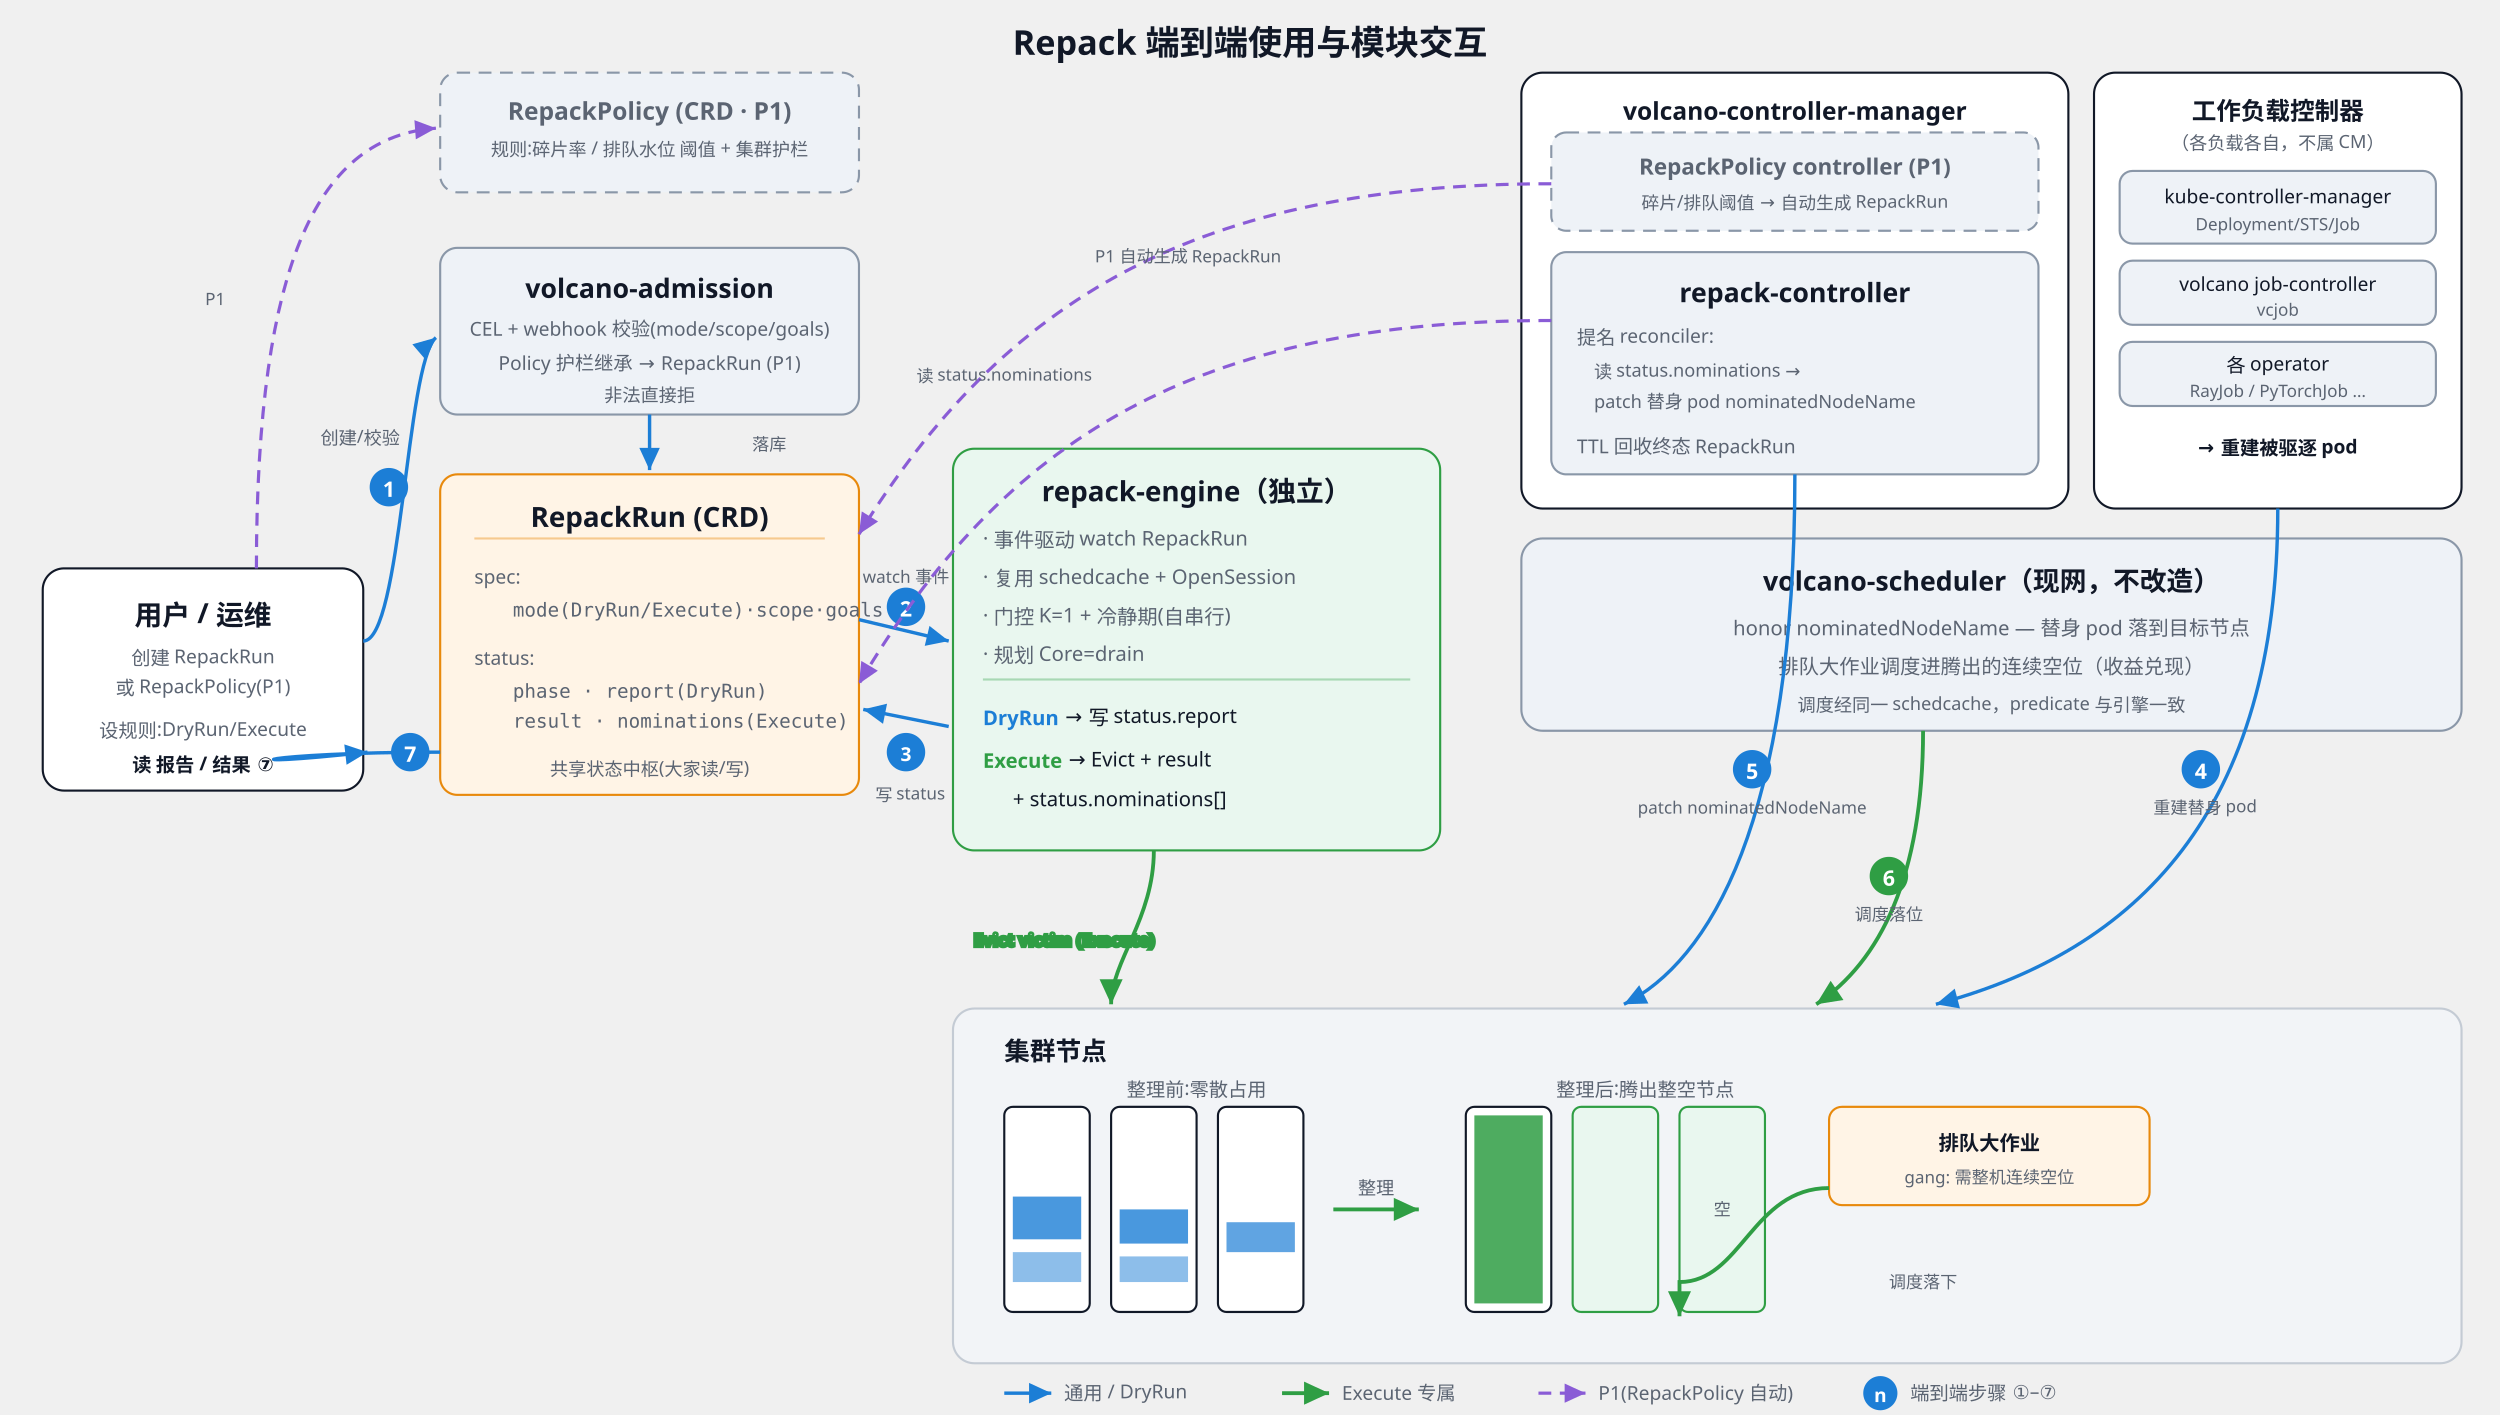
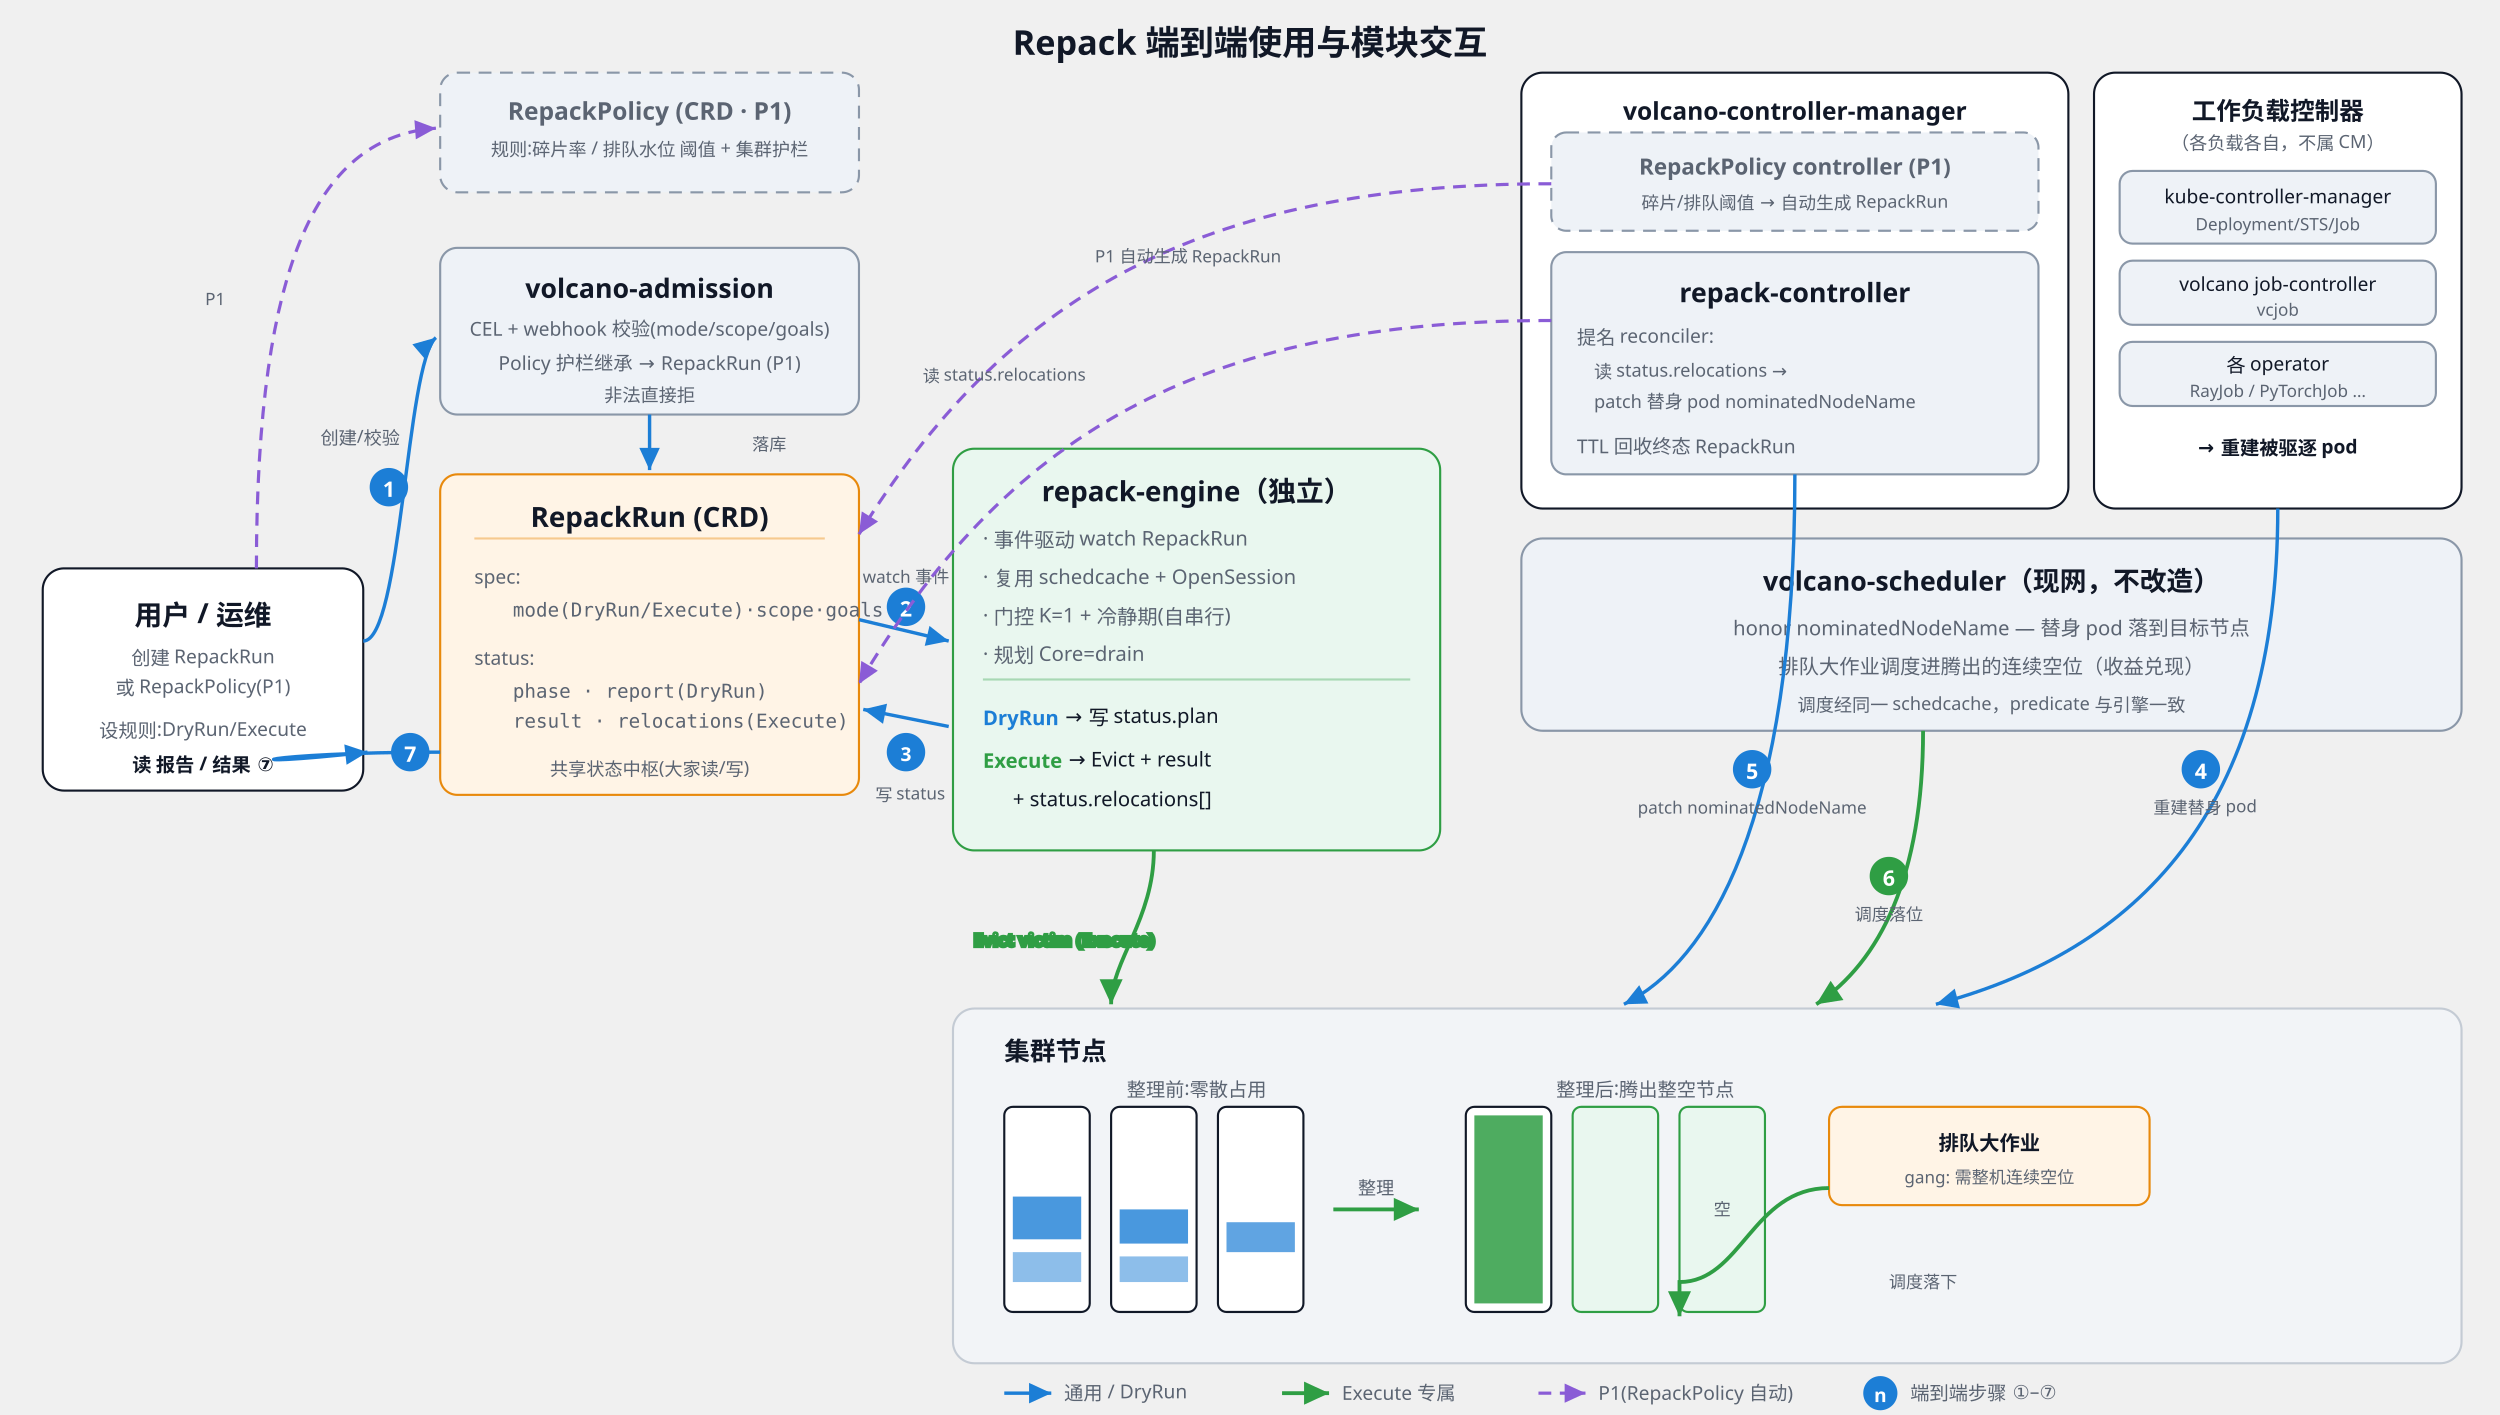
<svg xmlns="http://www.w3.org/2000/svg" viewBox="0 0 1170 662" font-family="ui-sans-serif, system-ui, sans-serif" role="img">
  <style>
    .t{fill:#111827;} .s{fill:#5b6472;}
    .m{font-family:ui-monospace,Menlo,monospace;}
    .mod{fill:#eef2f7;stroke:#8a97a8;}
    .hub{fill:#fff4e6;stroke:#e8890c;}
    .eng{fill:#e9f7ef;stroke:#2f9e44;}
    .usr{fill:#ffffff;stroke:#111827;}
    .clu{fill:#f2f4f7;stroke:#c4cbd4;}
    .dash{stroke-dasharray:6 4;}
    .a{stroke:#1c7ed6;fill:none;stroke-width:1.6;}
    .ag{stroke:#2f9e44;fill:none;stroke-width:1.8;}
    .ap{stroke:#8a5cd6;fill:none;stroke-width:1.5;stroke-dasharray:6 4;}
    text{dominant-baseline:middle;}
  </style>
  <defs>
    <marker id="b" markerWidth="9" markerHeight="9" refX="6.5" refY="3" orient="auto">
      <path d="M0,0 L6.5,3 L0,6 Z" fill="#1c7ed6" />
    </marker>
    <marker id="g" markerWidth="9" markerHeight="9" refX="6.5" refY="3" orient="auto">
      <path d="M0,0 L6.5,3 L0,6 Z" fill="#2f9e44" />
    </marker>
    <marker id="p" markerWidth="9" markerHeight="9" refX="6.5" refY="3" orient="auto">
      <path d="M0,0 L6.5,3 L0,6 Z" fill="#8a5cd6" />
    </marker>
  </defs>
  <text x="585" y="20" text-anchor="middle" font-size="16" font-weight="700" class="t">Repack 端到端使用与模块交互</text>
  <rect x="20" y="266" width="150" height="104" rx="10" class="usr" />
  <text x="95" y="288" text-anchor="middle" font-size="13" font-weight="700" class="t">用户 / 运维</text>
  <text x="95" y="308" text-anchor="middle" font-size="9" class="s">创建 RepackRun</text>
  <text x="95" y="322" text-anchor="middle" font-size="9" class="s">或 RepackPolicy(P1)</text>
  <text x="95" y="342" text-anchor="middle" font-size="9" class="s">设规则:DryRun/Execute</text>
  <text x="95" y="358" text-anchor="middle" font-size="9" font-weight="700" class="t">读 报告 / 结果 ⑦</text>
  <rect x="206" y="34" width="196" height="56" rx="8" class="mod dash" />
  <text x="304" y="52" text-anchor="middle" font-size="11.5" font-weight="700" class="s">RepackPolicy (CRD · P1)</text>
  <text x="304" y="70" text-anchor="middle" font-size="8.5" class="s">规则:碎片率 / 排队水位 阈值 + 集群护栏</text>
  <rect x="206" y="116" width="196" height="78" rx="8" class="mod" />
  <text x="304" y="135" text-anchor="middle" font-size="12.5" font-weight="700" class="t">volcano-admission</text>
  <text x="304" y="154" text-anchor="middle" font-size="9" class="s">CEL + webhook 校验(mode/scope/goals)</text>
  <text x="304" y="170" text-anchor="middle" font-size="9" class="s">Policy 护栏继承 → RepackRun (P1)</text>
  <text x="304" y="185" text-anchor="middle" font-size="8.5" class="s">非法直接拒</text>
  <rect x="206" y="222" width="196" height="150" rx="8" class="hub" />
  <text x="304" y="242" text-anchor="middle" font-size="13" font-weight="700" class="t">RepackRun (CRD)</text>
  <line x1="222" y1="252" x2="386" y2="252" stroke="#e8890c" opacity="0.4" />
  <text x="222" y="270" font-size="9" class="s">spec:</text>
  <text x="240" y="286" font-size="9" class="s m">mode(DryRun/Execute)·scope·goals</text>
  <text x="222" y="308" font-size="9" class="s">status:</text>
  <text x="240" y="324" font-size="9" class="s m">phase · report(DryRun)</text>
-   <text x="240" y="338" font-size="9" class="s m">result · nominations(Execute)</text>
+   <text x="240" y="338" font-size="9" class="s m">result · relocations(Execute)</text>
  <text x="304" y="360" text-anchor="middle" font-size="8.5" class="s">共享状态中枢(大家读/写)</text>
  <rect x="446" y="210" width="228" height="188" rx="10" class="eng" />
  <text x="560" y="230" text-anchor="middle" font-size="13" font-weight="700" class="t">repack-engine（独立）</text>
  <text x="460" y="252" font-size="9.5" class="s">· 事件驱动 watch RepackRun</text>
  <text x="460" y="270" font-size="9.5" class="s">· 复用 schedcache + OpenSession</text>
  <text x="460" y="288" font-size="9.5" class="s">· 门控 K=1 + 冷静期(自串行)</text>
  <text x="460" y="306" font-size="9.5" class="s">· 规划 Core=drain</text>
  <line x1="460" y1="318" x2="660" y2="318" stroke="#2f9e44" opacity="0.35" />
  <text x="460" y="336" font-size="9.5" class="t">
-     <tspan fill="#1c7ed6" font-weight="700">DryRun</tspan> → 写 status.report</text>
+     <tspan fill="#1c7ed6" font-weight="700">DryRun</tspan> → 写 status.plan</text>
  <text x="460" y="356" font-size="9.5" class="t">
    <tspan fill="#2f9e44" font-weight="700">Execute</tspan> → Evict + result</text>
-   <text x="474" y="374" font-size="9.5" class="t">+ status.nominations[]</text>
+   <text x="474" y="374" font-size="9.5" class="t">+ status.relocations[]</text>
  <rect x="712" y="34" width="256" height="204" rx="10" class="usr" />
  <text x="840" y="52" text-anchor="middle" font-size="11.5" font-weight="700" class="t">volcano-controller-manager</text>
  <rect x="726" y="62" width="228" height="46" rx="7" class="mod dash" />
  <text x="840" y="78" text-anchor="middle" font-size="10.5" font-weight="700" class="s">RepackPolicy controller (P1)</text>
  <text x="840" y="95" text-anchor="middle" font-size="8.3" class="s">碎片/排队阈值 → 自动生成 RepackRun</text>
  <rect x="726" y="118" width="228" height="104" rx="7" class="mod" />
  <text x="840" y="137" text-anchor="middle" font-size="12.5" font-weight="700" class="t">repack-controller</text>
  <text x="738" y="158" font-size="9" class="s">提名 reconciler:</text>
-   <text x="746" y="174" font-size="8.5" class="s">读 status.nominations →</text>
+   <text x="746" y="174" font-size="8.5" class="s">读 status.relocations →</text>
  <text x="746" y="188" font-size="8.5" class="s">patch 替身 pod nominatedNodeName</text>
  <text x="738" y="209" font-size="9" class="s">TTL 回收终态 RepackRun</text>
  <rect x="980" y="34" width="172" height="204" rx="10" class="usr" />
  <text x="1066" y="52" text-anchor="middle" font-size="11.5" font-weight="700" class="t">工作负载控制器</text>
  <text x="1066" y="67" text-anchor="middle" font-size="8.5" class="s">（各负载各自，不属 CM）</text>
  <rect x="992" y="80" width="148" height="34" rx="6" class="mod" />
  <text x="1066" y="92" text-anchor="middle" font-size="9" class="t">kube-controller-manager</text>
  <text x="1066" y="105" text-anchor="middle" font-size="8" class="s">Deployment/STS/Job</text>
  <rect x="992" y="122" width="148" height="30" rx="6" class="mod" />
  <text x="1066" y="133" text-anchor="middle" font-size="9" class="t">volcano job-controller</text>
  <text x="1066" y="145" text-anchor="middle" font-size="8" class="s">vcjob</text>
  <rect x="992" y="160" width="148" height="30" rx="6" class="mod" />
  <text x="1066" y="171" text-anchor="middle" font-size="9" class="t">各 operator</text>
  <text x="1066" y="183" text-anchor="middle" font-size="8" class="s">RayJob / PyTorchJob …</text>
  <text x="1066" y="210" text-anchor="middle" font-size="9" font-weight="700" class="t">→ 重建被驱逐 pod</text>
  <rect x="712" y="252" width="440" height="90" rx="10" class="mod" />
  <text x="932" y="272" text-anchor="middle" font-size="12.5" font-weight="700" class="t">volcano-scheduler（现网，不改造）</text>
  <text x="932" y="294" text-anchor="middle" font-size="9.5" class="s">honor nominatedNodeName — 替身 pod 落到目标节点</text>
  <text x="932" y="312" text-anchor="middle" font-size="9.5" class="s">排队大作业调度进腾出的连续空位（收益兑现）</text>
  <text x="932" y="330" text-anchor="middle" font-size="8.5" class="s">调度经同一 schedcache，predicate 与引擎一致</text>
  <rect x="446" y="472" width="706" height="166" rx="10" class="clu" />
  <text x="470" y="492" font-size="12" font-weight="700" class="t">集群节点</text>
  <text x="560" y="510" text-anchor="middle" font-size="9" class="s">整理前:零散占用</text>
  <g>
    <rect x="470" y="518" width="40" height="96" rx="4" class="usr" />
    <rect x="474" y="560" width="32" height="20" fill="#1c7ed6" opacity="0.8" />
    <rect x="474" y="586" width="32" height="14" fill="#1c7ed6" opacity="0.5" />
    <rect x="520" y="518" width="40" height="96" rx="4" class="usr" />
    <rect x="524" y="566" width="32" height="16" fill="#1c7ed6" opacity="0.8" />
    <rect x="524" y="588" width="32" height="12" fill="#1c7ed6" opacity="0.5" />
    <rect x="570" y="518" width="40" height="96" rx="4" class="usr" />
    <rect x="574" y="572" width="32" height="14" fill="#1c7ed6" opacity="0.7" />
  </g>
  <path d="M624,566 h40" class="ag" marker-end="url(#g)" />
  <text x="644" y="556" text-anchor="middle" font-size="8.5" class="s">整理</text>
  <text x="770" y="510" text-anchor="middle" font-size="9" class="s">整理后:腾出整空节点</text>
  <g>
    <rect x="686" y="518" width="40" height="96" rx="4" class="usr" />
    <rect x="690" y="522" width="32" height="88" fill="#2f9e44" opacity="0.85" />
    <rect x="736" y="518" width="40" height="96" rx="4" class="eng" />
    <rect x="786" y="518" width="40" height="96" rx="4" class="eng" />
    <text x="806" y="566" text-anchor="middle" font-size="8" class="s">空</text>
  </g>
  <rect x="856" y="518" width="150" height="46" rx="6" class="hub" />
  <text x="931" y="535" text-anchor="middle" font-size="9.5" font-weight="700" class="t">排队大作业</text>
  <text x="931" y="551" text-anchor="middle" font-size="8" class="s">gang: 需整机连续空位</text>
  <path d="M856,556 C820,556 815,600 786,600 L786,616" class="ag" marker-end="url(#g)" />
  <text x="900" y="600" text-anchor="middle" font-size="8" class="s">调度落下</text>
  <path d="M170,300 C188,300 190,170 204,158" class="a" marker-end="url(#b)" />
  <circle cx="182" cy="228" r="9" fill="#1c7ed6" />
  <text x="182" y="229" text-anchor="middle" font-size="10" font-weight="700" fill="#fff">1</text>
  <text x="150" y="205" font-size="8.5" class="s">创建/校验</text>
  <path d="M120,266 C120,120 150,64 204,60" class="ap" marker-end="url(#p)" />
  <text x="96" y="140" font-size="8" class="s">P1</text>
  <path d="M304,194 L304,220" class="a" marker-end="url(#b)" />
  <text x="352" y="208" font-size="8" class="s">落库</text>
  <path d="M726,86 C560,86 470,140 402,250" class="ap" marker-end="url(#p)" />
  <text x="556" y="120" text-anchor="middle" font-size="8" class="s">P1 自动生成 RepackRun</text>
  <path d="M402,290 L444,300" class="a" marker-end="url(#b)" />
  <circle cx="424" cy="284" r="9" fill="#1c7ed6" />
  <text x="424" y="285" text-anchor="middle" font-size="10" font-weight="700" fill="#fff">2</text>
  <text x="424" y="270" text-anchor="middle" font-size="8" class="s">watch 事件</text>
  <path d="M444,340 L404,332" class="a" marker-end="url(#b)" />
  <circle cx="424" cy="352" r="9" fill="#1c7ed6" />
  <text x="424" y="353" text-anchor="middle" font-size="9" font-weight="700" fill="#fff">3</text>
  <text x="426" y="372" text-anchor="middle" font-size="8" class="s">写 status</text>
  <path d="M540,398 C540,430 520,450 520,470" class="ag" marker-end="url(#g)" />
  <text x="498" y="440" text-anchor="middle" font-size="8" class="ag" font-weight="600">Evict victim (Execute)</text>
  <path d="M1066,238 C1066,380 1000,445 906,470" class="a" marker-end="url(#b)" />
  <circle cx="1030" cy="360" r="9" fill="#1c7ed6" />
  <text x="1030" y="361" text-anchor="middle" font-size="10" font-weight="700" fill="#fff">4</text>
  <text x="1032" y="378" text-anchor="middle" font-size="8" class="s">重建替身 pod</text>
  <path d="M840,222 C840,385 800,450 760,470" class="a" marker-end="url(#b)" />
  <circle cx="820" cy="360" r="9" fill="#1c7ed6" />
  <text x="820" y="361" text-anchor="middle" font-size="10" font-weight="700" fill="#fff">5</text>
  <text x="820" y="378" text-anchor="middle" font-size="8" class="s">patch nominatedNodeName</text>
  <path d="M726,150 C560,150 470,205 402,320" class="ap" marker-end="url(#p)" />
-   <text x="470" y="176" text-anchor="middle" font-size="8" class="s">读 status.nominations</text>
+   <text x="470" y="176" text-anchor="middle" font-size="8" class="s">读 status.relocations</text>
  <path d="M900,342 C900,410 880,450 850,470" class="ag" marker-end="url(#g)" />
  <circle cx="884" cy="410" r="9" fill="#2f9e44" />
  <text x="884" y="411" text-anchor="middle" font-size="10" font-weight="700" fill="#fff">6</text>
  <text x="884" y="428" text-anchor="middle" font-size="8" class="s">调度落位</text>
  <path d="M206,352 C120,352 100,360 172,352" class="a" marker-end="url(#b)" />
  <circle cx="192" cy="352" r="9" fill="#1c7ed6" />
  <text x="192" y="353" text-anchor="middle" font-size="10" font-weight="700" fill="#fff">7</text>
  <g font-size="9">
    <line x1="470" y1="652" x2="492" y2="652" class="a" marker-end="url(#b)" />
    <text x="498" y="652" class="s">通用 / DryRun</text>
    <line x1="600" y1="652" x2="622" y2="652" class="ag" marker-end="url(#g)" />
    <text x="628" y="652" class="s">Execute 专属</text>
    <line x1="720" y1="652" x2="742" y2="652" class="ap" marker-end="url(#p)" />
    <text x="748" y="652" class="s">P1(RepackPolicy 自动)</text>
    <circle cx="880" cy="652" r="8" fill="#1c7ed6" />
    <text x="880" y="653" text-anchor="middle" font-size="9" font-weight="700" fill="#fff">n</text>
    <text x="894" y="652" class="s">端到端步骤 ①–⑦</text>
  </g>
</svg>
